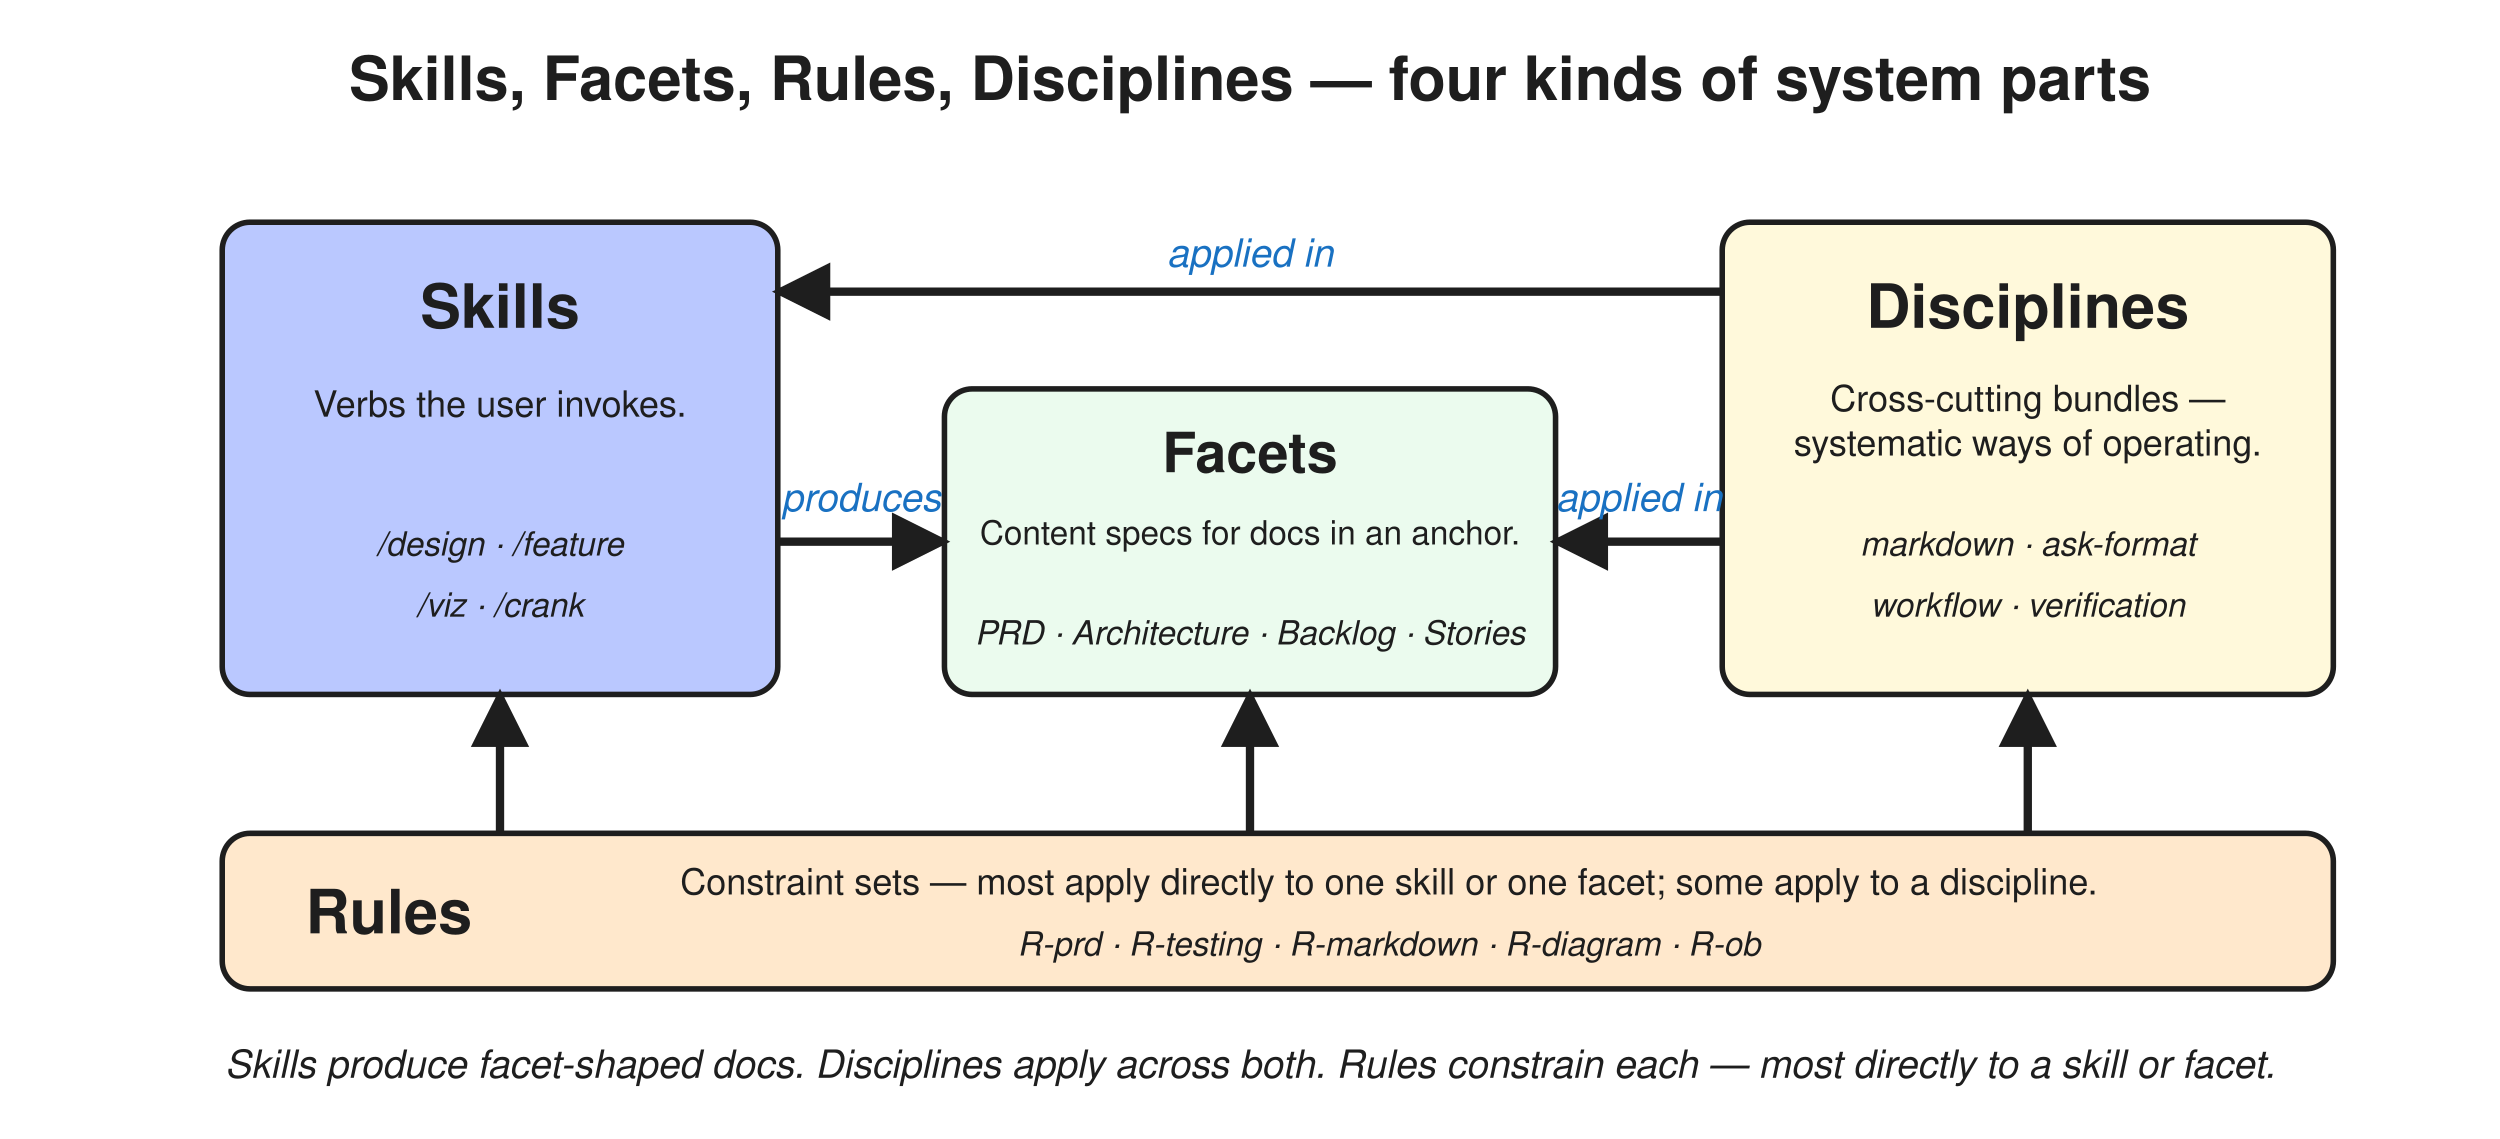
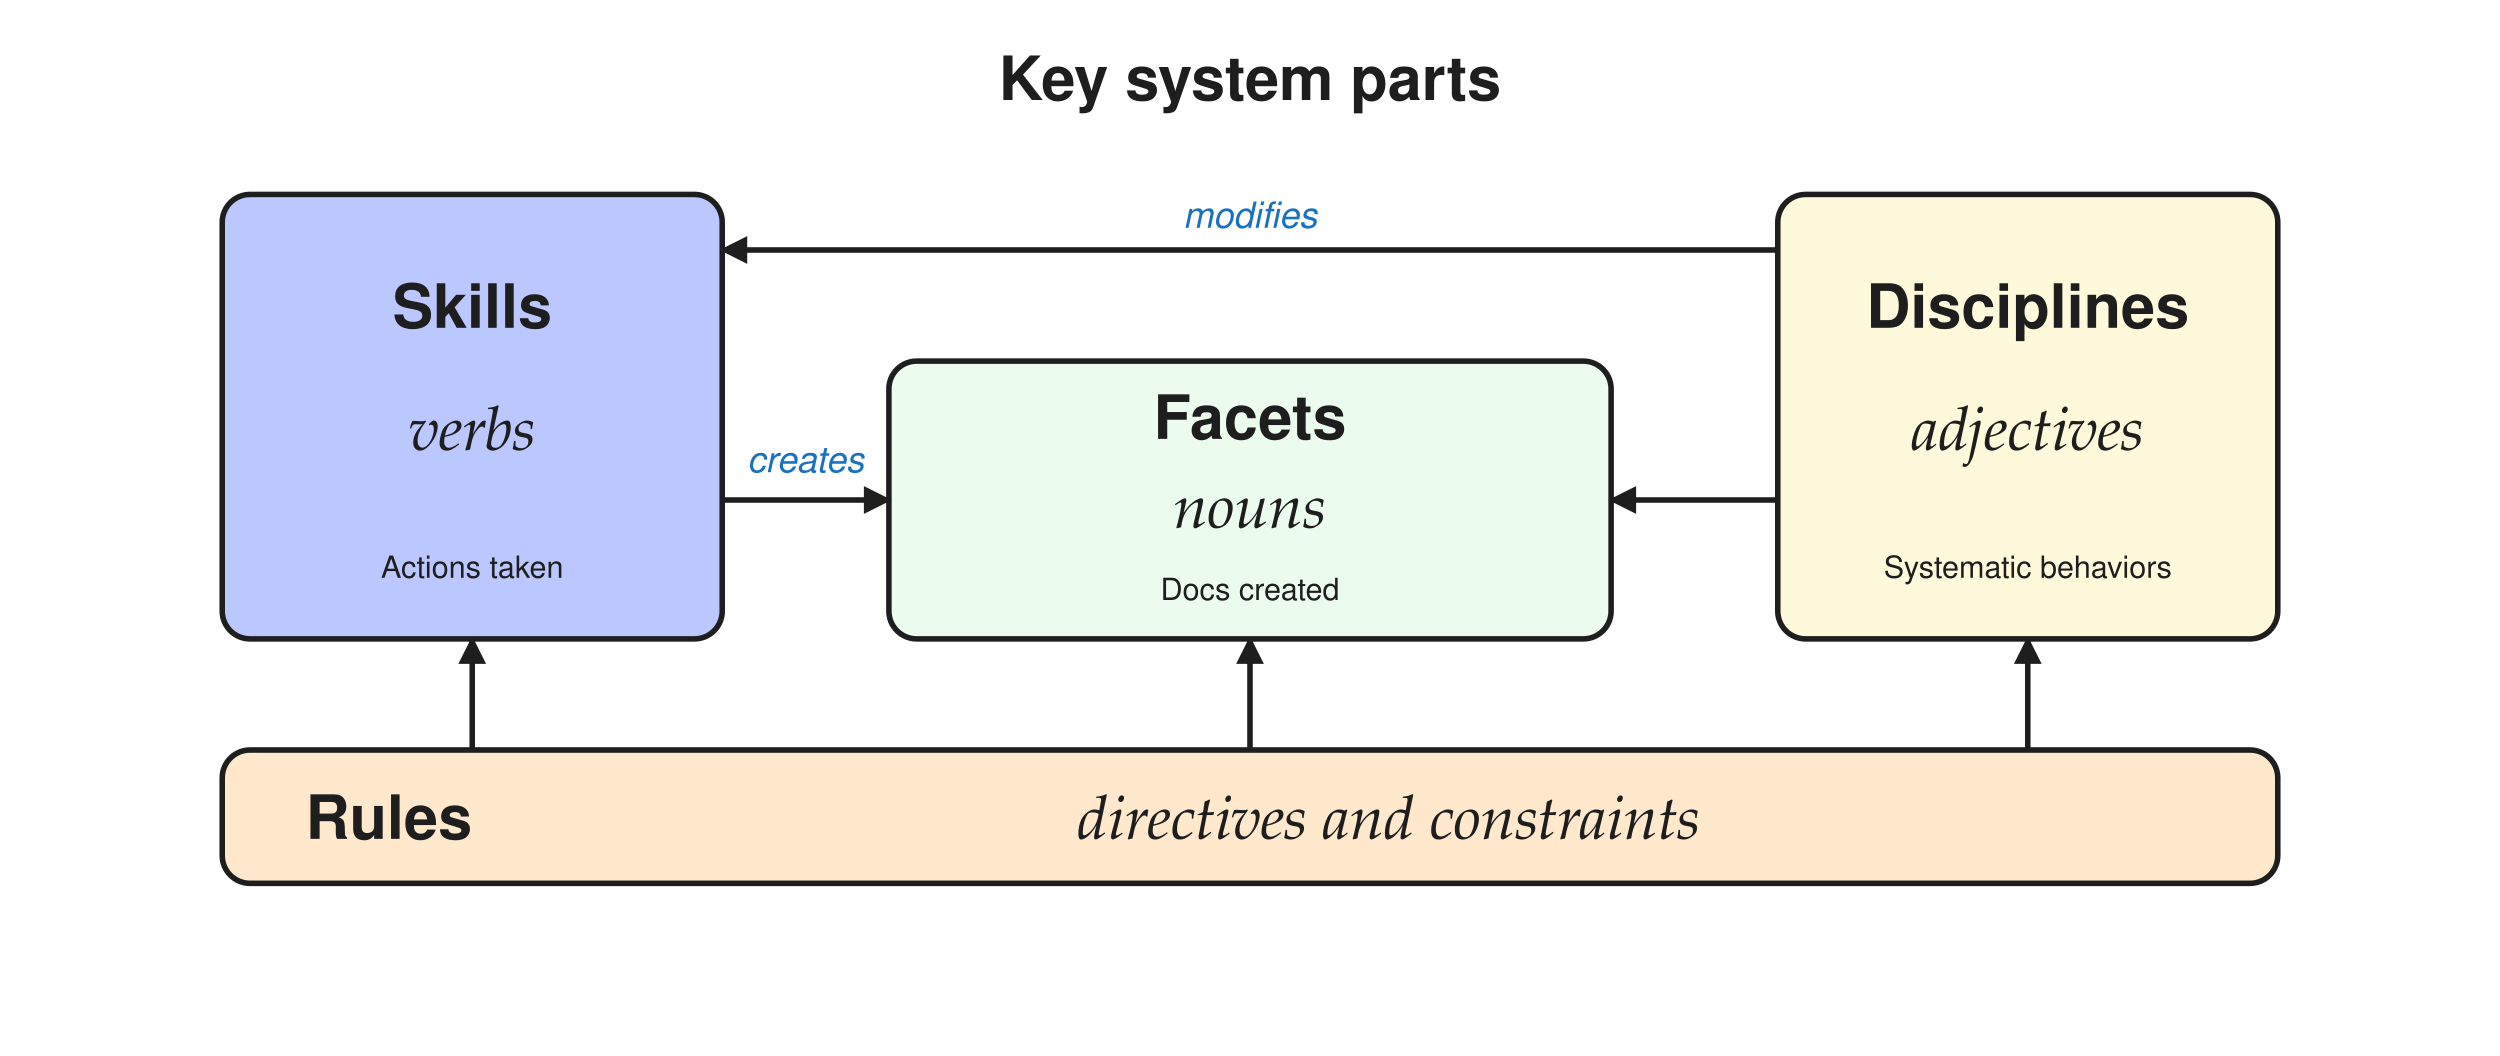
- <svg xmlns="http://www.w3.org/2000/svg" viewBox="0 0 900 410" width="900" height="410" style="background:white" font-family="Helvetica, Arial, sans-serif">
+ <svg xmlns="http://www.w3.org/2000/svg" viewBox="0 0 900 380" width="900" height="380" style="background:white" font-family="Helvetica, Arial, sans-serif">
  <defs>
-     <marker id="arrowhead" viewBox="0 0 10 10" refX="9" refY="5" markerWidth="7" markerHeight="7" orient="auto-start-reverse">
+     <marker id="arrowhead" viewBox="0 0 10 10" refX="9" refY="5" markerWidth="5" markerHeight="5" orient="auto-start-reverse">
      <polygon points="0,0 10,5 0,10" fill="#1e1e1e" />
    </marker>
  </defs>
-   <text id="title" x="450" y="36" font-size="22" font-weight="600" text-anchor="middle" fill="#1e1e1e">Skills, Facets, Rules, Disciplines — four kinds of system parts</text>
-   <rect id="skills-box" x="80" y="80" width="200" height="170" rx="10" fill="#bac8ff" stroke="#1e1e1e" stroke-width="2" />
-   <text id="skills-title" x="180" y="118" font-size="22" font-weight="600" text-anchor="middle" fill="#1e1e1e">Skills</text>
-   <text id="skills-desc" x="180" y="150" font-size="13" text-anchor="middle" fill="#1e1e1e">Verbs the user invokes.</text>
-   <text id="skills-examples-1" x="180" y="200" font-size="12" font-style="italic" text-anchor="middle" fill="#1e1e1e">/design · /feature</text>
-   <text id="skills-examples-2" x="180" y="222" font-size="12" font-style="italic" text-anchor="middle" fill="#1e1e1e">/viz · /crank</text>
-   <rect id="facets-box" x="340" y="140" width="220" height="110" rx="10" fill="#ebfbee" stroke="#1e1e1e" stroke-width="2" />
-   <text id="facets-title" x="450" y="170" font-size="20" font-weight="600" text-anchor="middle" fill="#1e1e1e">Facets</text>
-   <text id="facets-desc" x="450" y="196" font-size="12" text-anchor="middle" fill="#1e1e1e">Content specs for docs in an anchor.</text>
-   <text id="facets-examples" x="450" y="232" font-size="12" font-style="italic" text-anchor="middle" fill="#1e1e1e">PRD · Architecture · Backlog · Stories</text>
-   <rect id="disciplines-box" x="620" y="80" width="220" height="170" rx="10" fill="#fff9db" stroke="#1e1e1e" stroke-width="2" />
+   <text id="title" x="450" y="36" font-size="22" font-weight="600" text-anchor="middle" fill="#1e1e1e">Key system parts</text>
+   <rect id="skills-box" x="80" y="70" width="180" height="160" rx="10" fill="#bac8ff" stroke="#1e1e1e" stroke-width="2" />
+   <text id="skills-title" x="170" y="118" font-size="22" font-weight="600" text-anchor="middle" fill="#1e1e1e">Skills</text>
+   <text id="skills-subtitle" x="170" y="162" font-size="22" font-style="italic" text-anchor="middle" font-family="Palatino, 'Palatino Linotype', Georgia, serif" fill="#1e1e1e">verbs</text>
+   <text id="skills-small" x="170" y="208" font-size="11" text-anchor="middle" fill="#1e1e1e">Actions taken</text>
+   <rect id="facets-box" x="320" y="130" width="260" height="100" rx="10" fill="#ebfbee" stroke="#1e1e1e" stroke-width="2" />
+   <text id="facets-title" x="450" y="158" font-size="22" font-weight="600" text-anchor="middle" fill="#1e1e1e">Facets</text>
+   <text id="facets-subtitle" x="450" y="190" font-size="22" font-style="italic" text-anchor="middle" font-family="Palatino, 'Palatino Linotype', Georgia, serif" fill="#1e1e1e">nouns</text>
+   <text id="facets-small" x="450" y="216" font-size="11" text-anchor="middle" fill="#1e1e1e">Docs created</text>
+   <rect id="disciplines-box" x="640" y="70" width="180" height="160" rx="10" fill="#fff9db" stroke="#1e1e1e" stroke-width="2" />
  <text id="disciplines-title" x="730" y="118" font-size="22" font-weight="600" text-anchor="middle" fill="#1e1e1e">Disciplines</text>
-   <text id="disciplines-desc-1" x="730" y="148" font-size="13" text-anchor="middle" fill="#1e1e1e">Cross-cutting bundles —</text>
-   <text id="disciplines-desc-2" x="730" y="164" font-size="13" text-anchor="middle" fill="#1e1e1e">systematic ways of operating.</text>
-   <text id="disciplines-examples-1" x="730" y="200" font-size="12" font-style="italic" text-anchor="middle" fill="#1e1e1e">markdown · ask-format</text>
-   <text id="disciplines-examples-2" x="730" y="222" font-size="12" font-style="italic" text-anchor="middle" fill="#1e1e1e">workflow · verification</text>
-   <rect id="rules-box" x="80" y="300" width="760" height="56" rx="10" fill="#ffe8cc" stroke="#1e1e1e" stroke-width="2" />
-   <text id="rules-title" x="110" y="336" font-size="22" font-weight="600" text-anchor="start" fill="#1e1e1e">Rules</text>
-   <text id="rules-desc" x="500" y="322" font-size="13" text-anchor="middle" fill="#1e1e1e">Constraint sets — most apply directly to one skill or one facet; some apply to a discipline.</text>
-   <text id="rules-examples" x="500" y="344" font-size="12" font-style="italic" text-anchor="middle" fill="#1e1e1e">R-prd · R-testing · R-markdown · R-diagram · R-ob</text>
-   <line id="arrow-skills-facets" x1="280" y1="195" x2="340" y2="195" stroke="#1e1e1e" stroke-width="3" marker-end="url(#arrowhead)" />
-   <text id="label-produces" x="310" y="184" font-size="14" font-style="italic" text-anchor="middle" fill="#1971c2">produces</text>
-   <line id="arrow-disc-skills" x1="620" y1="105" x2="280" y2="105" stroke="#1e1e1e" stroke-width="3" marker-end="url(#arrowhead)" />
-   <text id="label-disc-skills" x="450" y="96" font-size="14" font-style="italic" text-anchor="middle" fill="#1971c2">applied in</text>
-   <line id="arrow-disc-facets" x1="620" y1="195" x2="560" y2="195" stroke="#1e1e1e" stroke-width="3" marker-end="url(#arrowhead)" />
-   <text id="label-disc-facets" x="590" y="184" font-size="14" font-style="italic" text-anchor="middle" fill="#1971c2">applied in</text>
-   <line id="arrow-rules-skills" x1="180" y1="300" x2="180" y2="250" stroke="#1e1e1e" stroke-width="3" marker-end="url(#arrowhead)" />
-   <line id="arrow-rules-facets" x1="450" y1="300" x2="450" y2="250" stroke="#1e1e1e" stroke-width="3" marker-end="url(#arrowhead)" />
-   <line id="arrow-rules-disc" x1="730" y1="300" x2="730" y2="250" stroke="#1e1e1e" stroke-width="3" marker-end="url(#arrowhead)" />
-   <text id="caption" x="450" y="388" font-size="14" font-style="italic" text-anchor="middle" fill="#1e1e1e">Skills produce facet-shaped docs. Disciplines apply across both. Rules constrain each — most directly to a skill or facet.</text>
+   <text id="disciplines-subtitle" x="730" y="162" font-size="22" font-style="italic" text-anchor="middle" font-family="Palatino, 'Palatino Linotype', Georgia, serif" fill="#1e1e1e">adjectives</text>
+   <text id="disciplines-small" x="730" y="208" font-size="11" text-anchor="middle" fill="#1e1e1e">Systematic behaviors</text>
+   <rect id="rules-box" x="80" y="270" width="740" height="48" rx="10" fill="#ffe8cc" stroke="#1e1e1e" stroke-width="2" />
+   <text id="rules-title" x="110" y="302" font-size="22" font-weight="600" text-anchor="start" fill="#1e1e1e">Rules</text>
+   <text id="rules-subtitle" x="500" y="302" font-size="22" font-style="italic" text-anchor="middle" font-family="Palatino, 'Palatino Linotype', Georgia, serif" fill="#1e1e1e">directives and constraints</text>
+   <line id="arrow-skills-facets" x1="260" y1="180" x2="320" y2="180" stroke="#1e1e1e" stroke-width="2" marker-end="url(#arrowhead)" />
+   <text id="label-creates" x="290" y="170" font-size="13" font-style="italic" text-anchor="middle" fill="#1971c2">creates</text>
+   <line id="arrow-disc-skills" x1="640" y1="90" x2="260" y2="90" stroke="#1e1e1e" stroke-width="2" marker-end="url(#arrowhead)" />
+   <text id="label-modifies" x="450" y="82" font-size="13" font-style="italic" text-anchor="middle" fill="#1971c2">modifies</text>
+   <line id="arrow-disc-facets" x1="640" y1="180" x2="580" y2="180" stroke="#1e1e1e" stroke-width="2" marker-end="url(#arrowhead)" />
+   <line id="arrow-rules-skills" x1="170" y1="270" x2="170" y2="230" stroke="#1e1e1e" stroke-width="2" marker-end="url(#arrowhead)" />
+   <line id="arrow-rules-facets" x1="450" y1="270" x2="450" y2="230" stroke="#1e1e1e" stroke-width="2" marker-end="url(#arrowhead)" />
+   <line id="arrow-rules-disc" x1="730" y1="270" x2="730" y2="230" stroke="#1e1e1e" stroke-width="2" marker-end="url(#arrowhead)" />
</svg>
